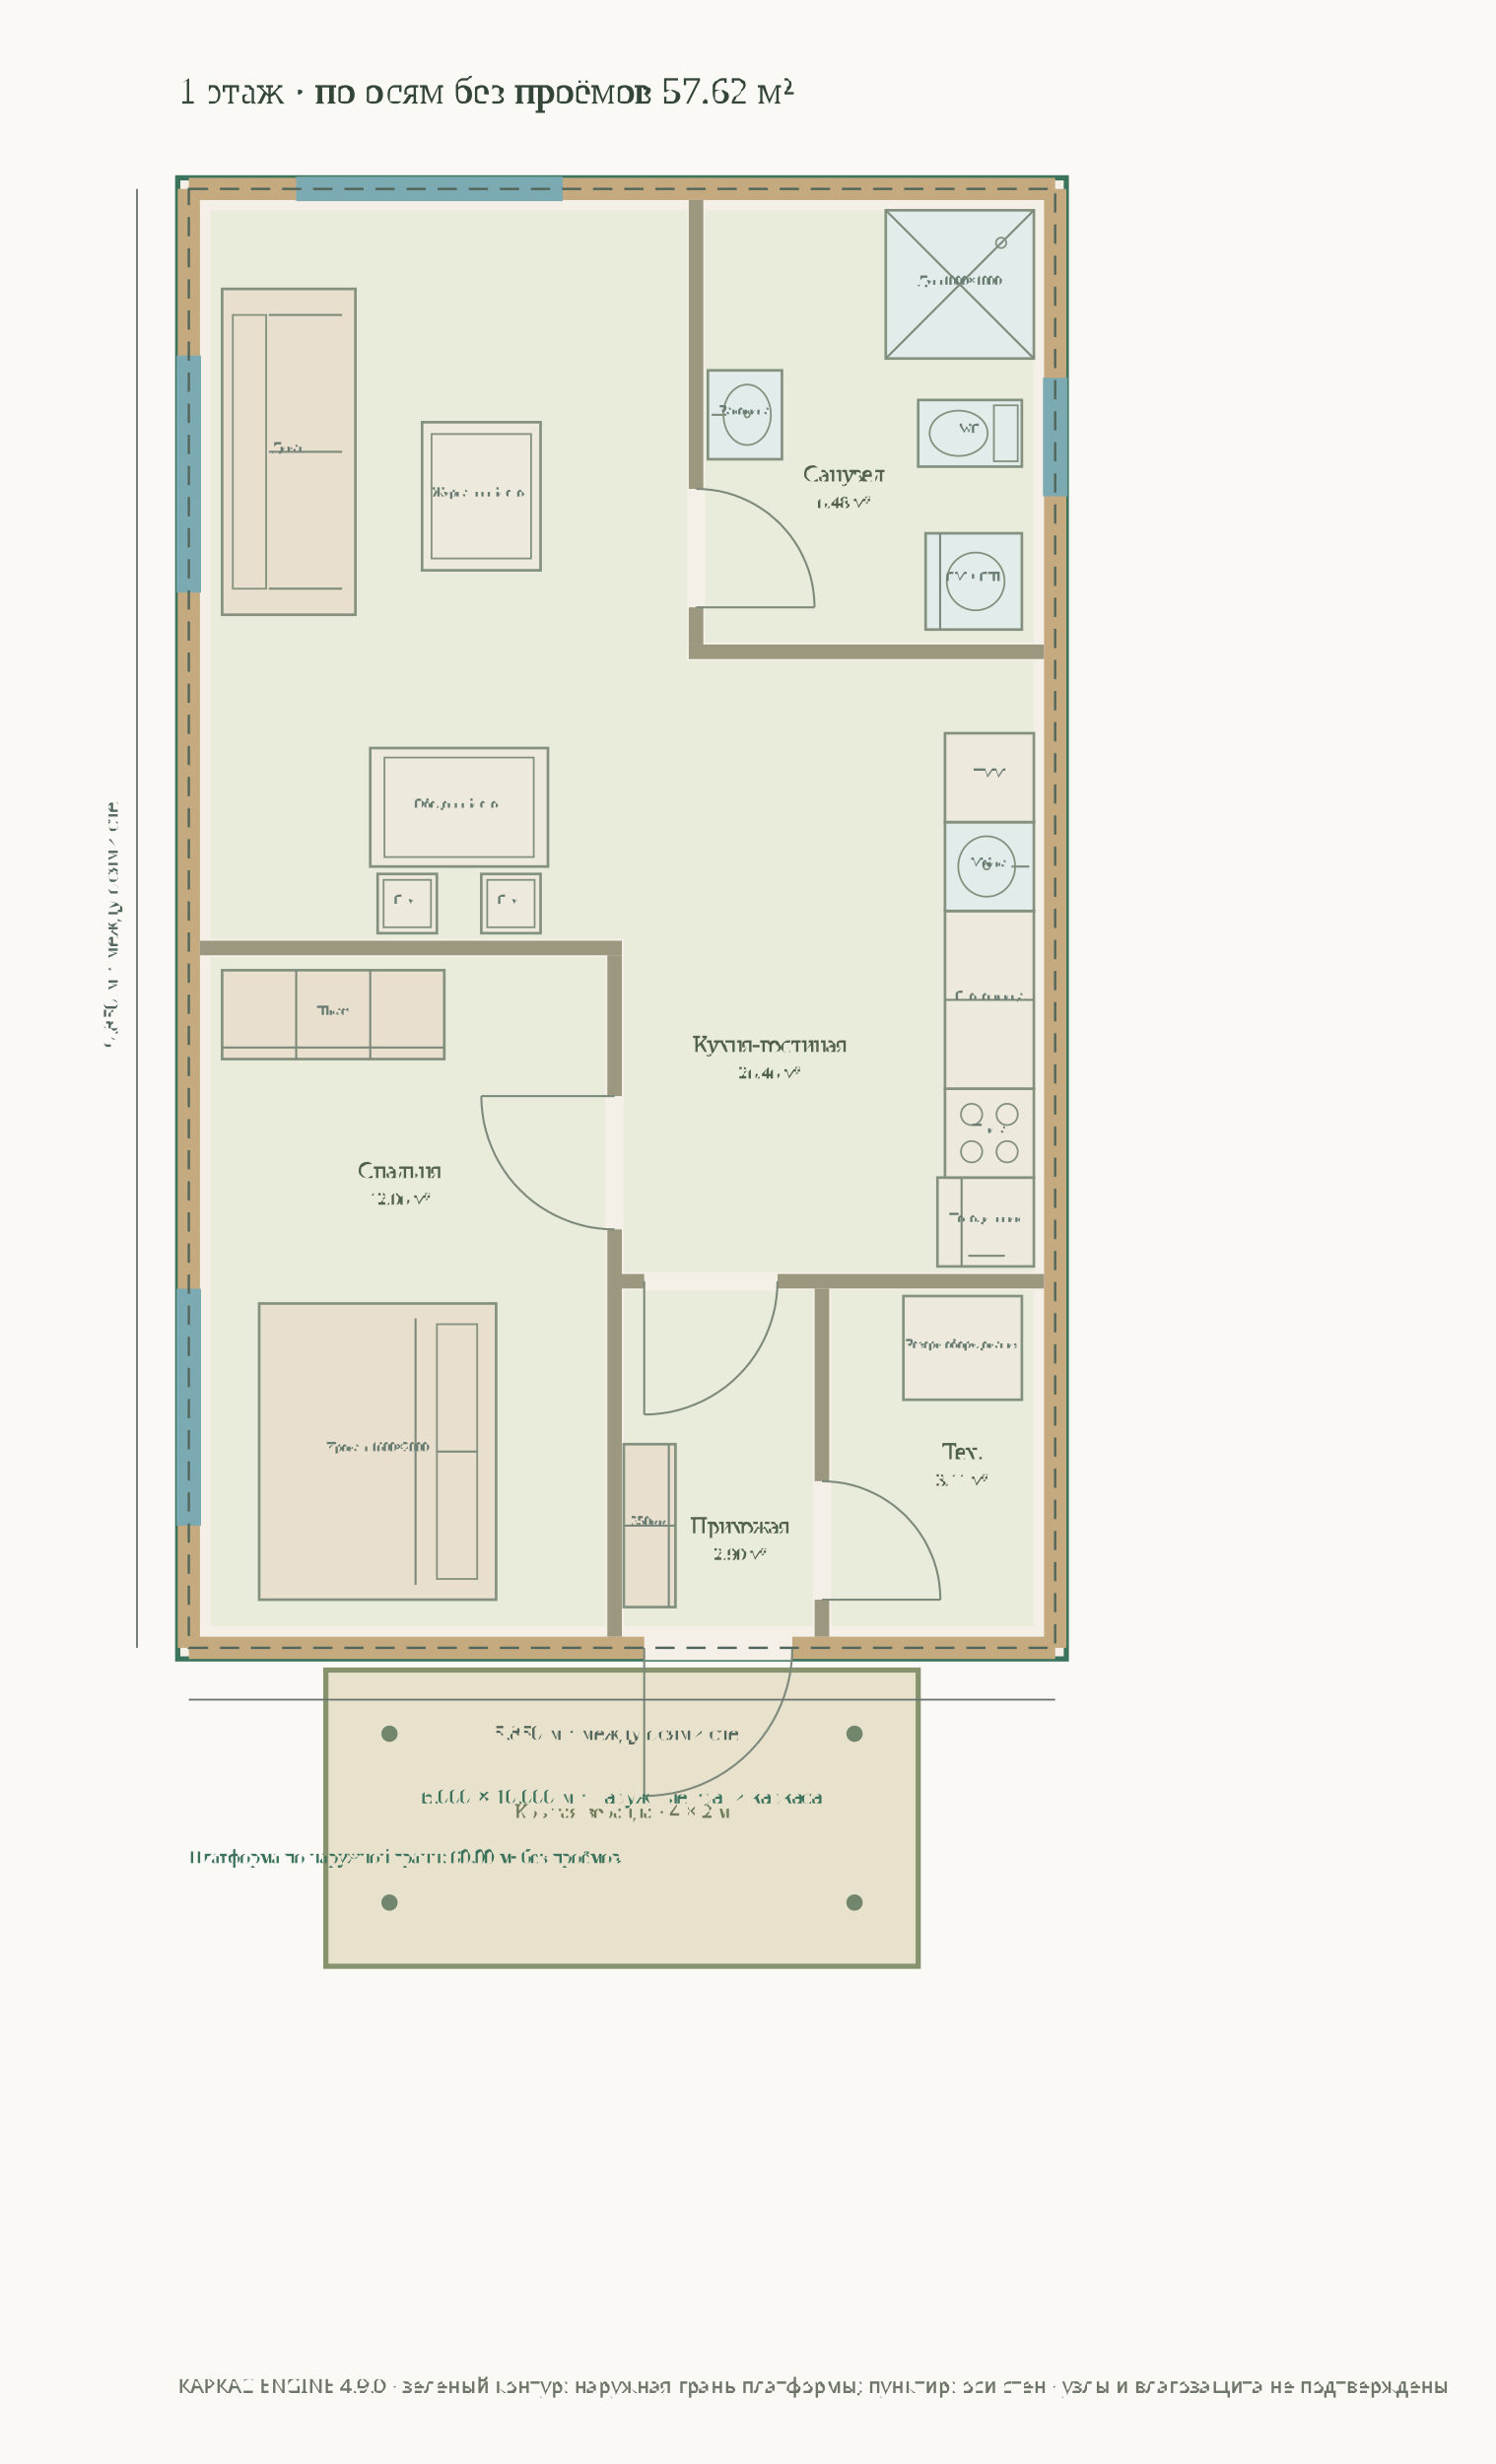
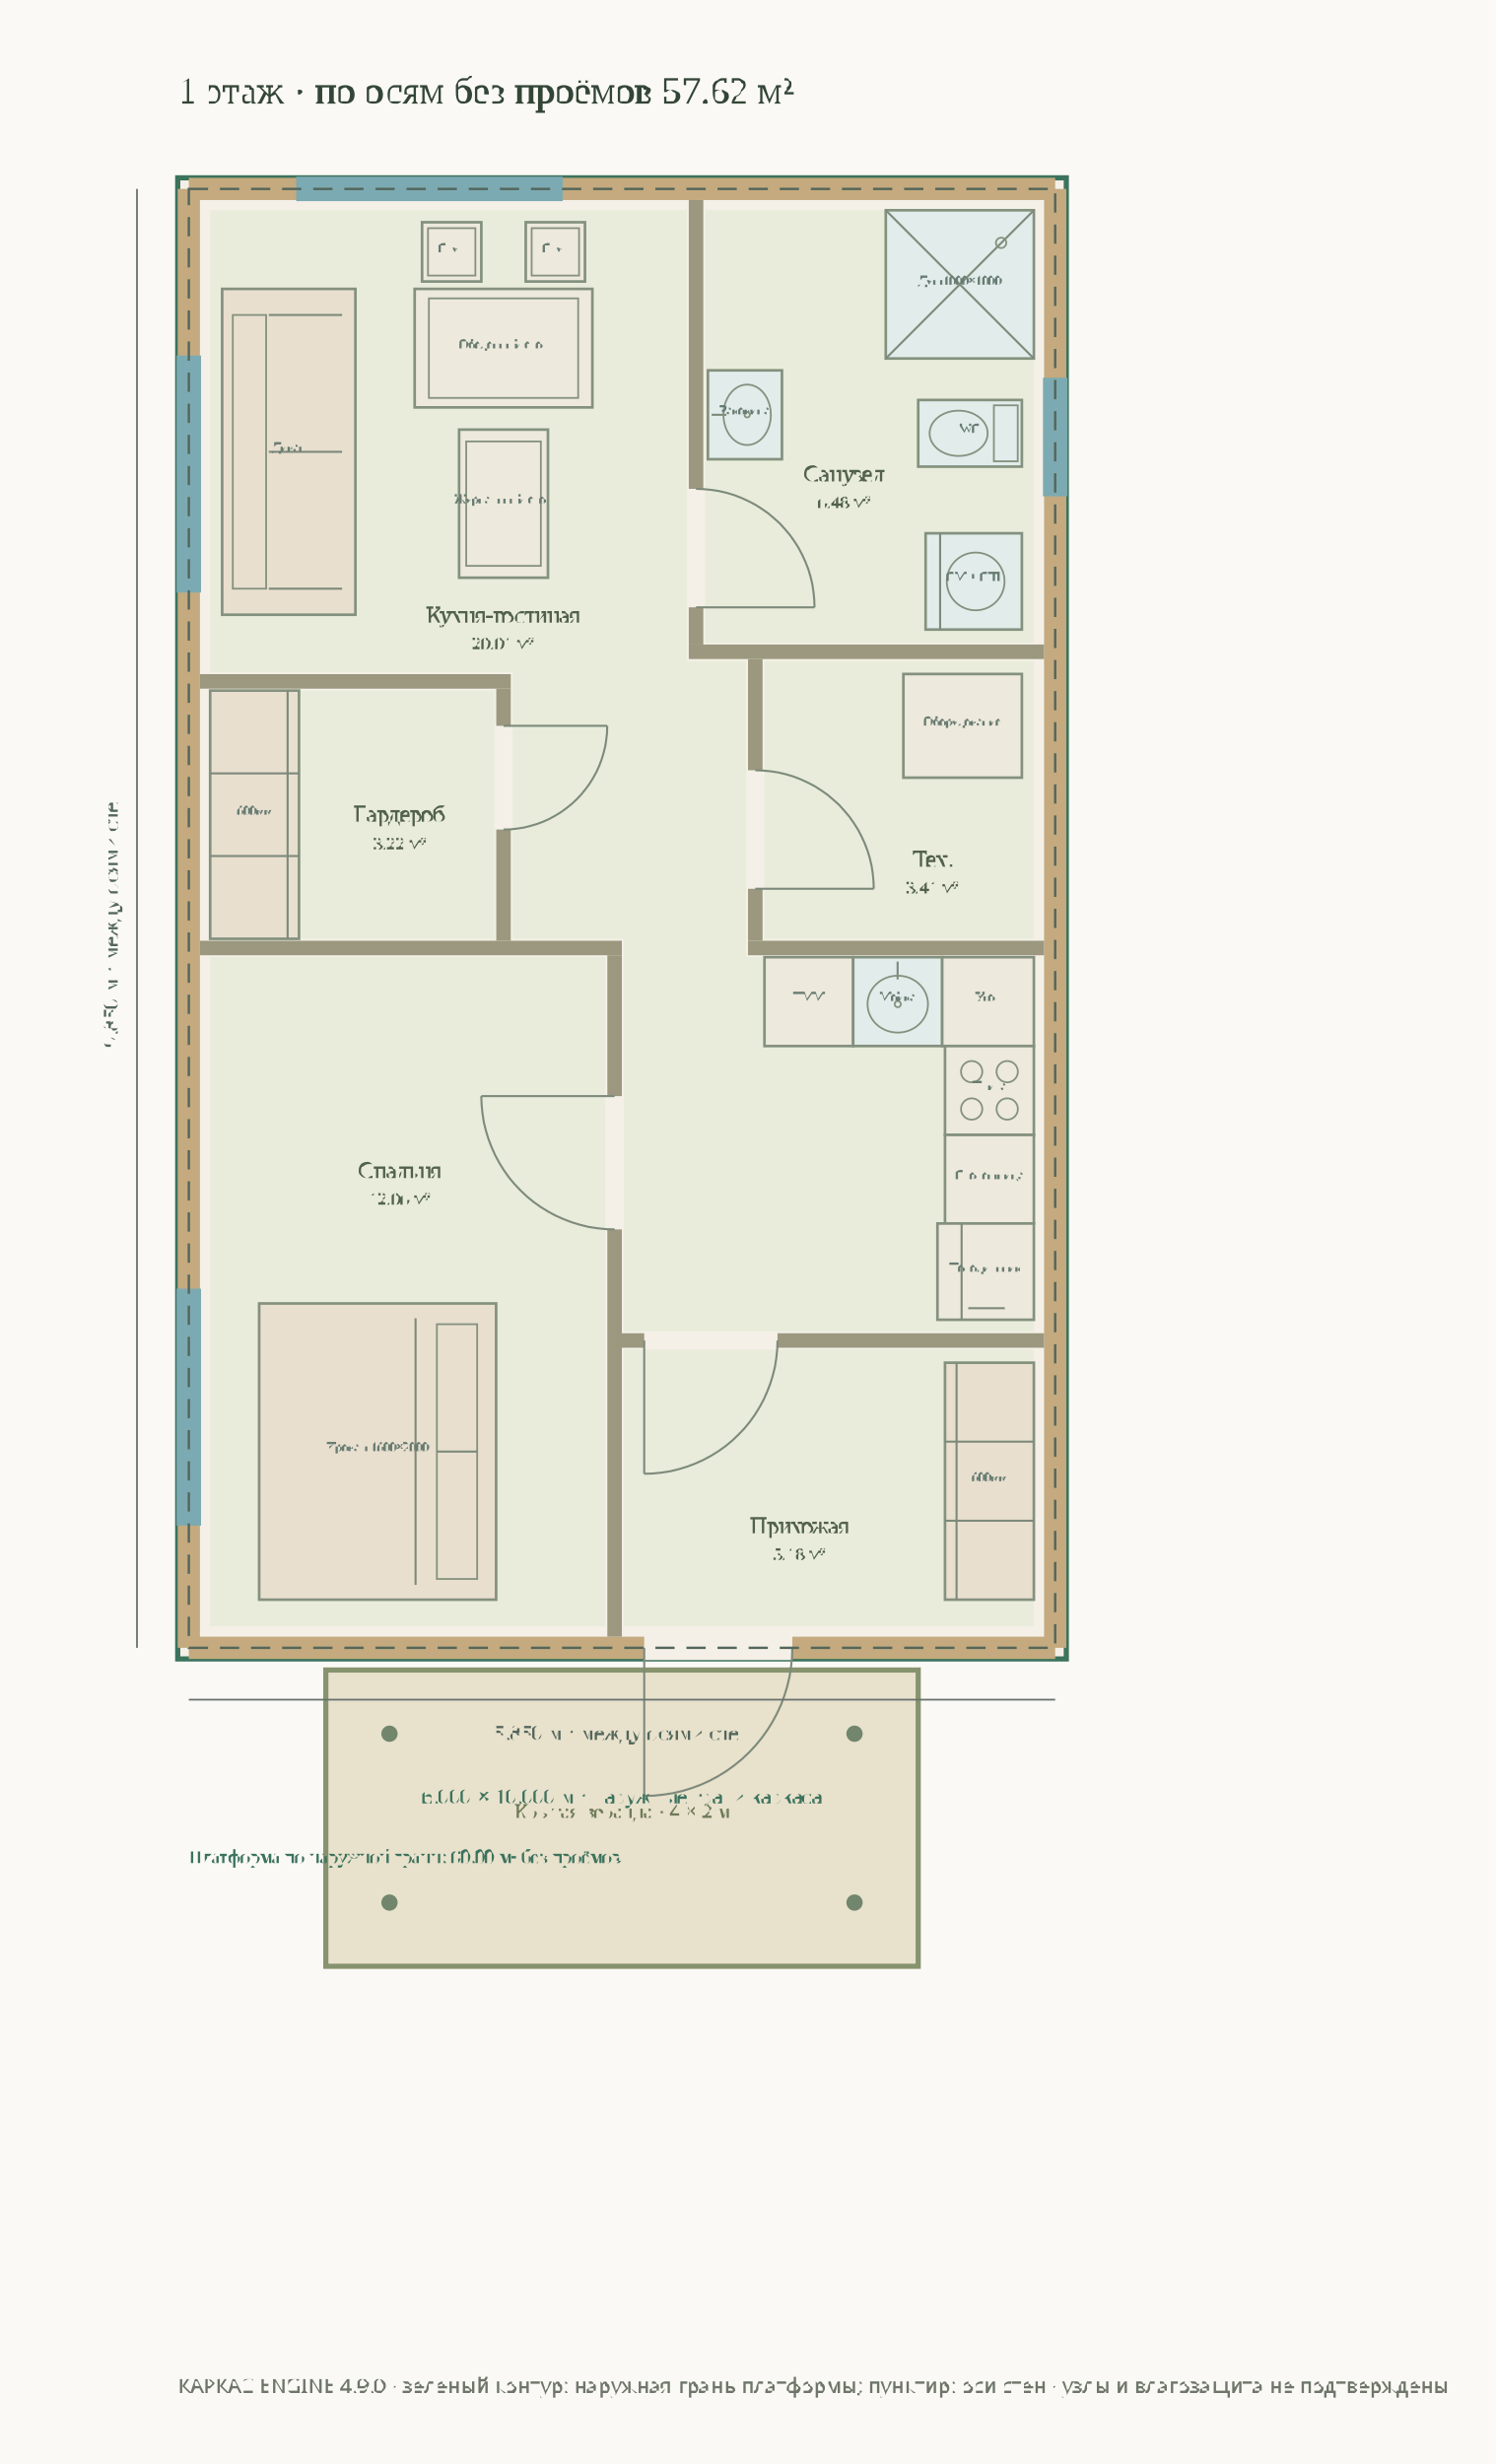
<svg xmlns="http://www.w3.org/2000/svg" viewBox="0 0 10.1 16.635" width="1400" height="2306">
  <rect width="100%" height="100%" fill="#faf9f5" />
  <g data-level="1">
    <text x="1.2" y="0.7" font-size="0.259" fill="#334536">1 этаж · по осям без проёмов 57.62 м²</text>
    <polygon data-reference="platform-outer-face" points="1.2,1.2 7.2,1.2 7.2,11.2 1.2,11.2" fill="#f4f0e7" stroke="#3c735d" stroke-width=".035" />
    <polygon data-annex-id="VERANDA" points="6.2,11.275 2.2,11.275 2.2,13.275 6.2,13.275" fill="#e8e1cc" stroke="#87936f" stroke-width=".035" />
    <text x="4.2" y="12.275" text-anchor="middle" font-size="0.138" fill="#6e7b58">Крытая веранда · 4 × 2 м</text>
    <circle cx="5.77" cy="11.705" r=".055" fill="#71866d" />
    <circle cx="5.77" cy="12.845" r=".055" fill="#71866d" />
    <circle cx="2.63" cy="11.705" r=".055" fill="#71866d" />
    <circle cx="2.63" cy="12.845" r=".055" fill="#71866d" />
-     <polygon points="4.212,6.338 1.419,6.338 1.419,1.419 4.638,1.419 4.638,4.462 6.981,4.462 6.981,8.588 4.212,8.588" fill="#dce7cd" fill-opacity=".45" />
-     <text x="5.2" y="7.1" text-anchor="middle" font-size="0.155" fill="#52614c">Кухня-гостиная<tspan x="5.2" dy="0.181" font-size="0.121">26.46 м²</tspan>
+     <polygon points="1.419,1.419 4.638,1.419 4.638,4.462 5.038,4.462 5.038,6.462 6.981,6.462 6.981,8.989 4.212,8.989 4.212,6.338 3.462,6.338 3.462,4.538 1.419,4.538" fill="#dce7cd" fill-opacity=".45" />
+     <text x="3.4" y="4.2" text-anchor="middle" font-size="0.155" fill="#52614c">Кухня-гостиная<tspan x="3.4" dy="0.181" font-size="0.121">20.01 м²</tspan>
    </text>
-     <polygon points="4.212,8.711 5.489,8.711 5.489,10.98 4.212,10.98" fill="#dce7cd" fill-opacity=".45" />
-     <text x="5" y="10.35" text-anchor="middle" font-size="0.155" fill="#52614c">Прихожая<tspan x="5" dy="0.181" font-size="0.121">2.90 м²</tspan>
+     <polygon points="4.212,9.111 6.981,9.111 6.981,10.98 4.212,10.98" fill="#dce7cd" fill-opacity=".45" />
+     <text x="5.4" y="10.35" text-anchor="middle" font-size="0.155" fill="#52614c">Прихожая<tspan x="5.4" dy="0.181" font-size="0.121">5.18 м²</tspan>
    </text>
-     <polygon points="5.612,8.711 6.981,8.711 6.981,10.98 5.612,10.98" fill="#dce7cd" fill-opacity=".45" />
-     <text x="6.5" y="9.85" text-anchor="middle" font-size="0.155" fill="#52614c">Тех.<tspan x="6.5" dy="0.181" font-size="0.121">3.11 м²</tspan>
+     <polygon points="5.162,4.462 6.981,4.462 6.981,6.338 5.162,6.338" fill="#dce7cd" fill-opacity=".45" />
+     <text x="6.3" y="5.85" text-anchor="middle" font-size="0.155" fill="#52614c">Тех.<tspan x="6.3" dy="0.181" font-size="0.121">3.41 м²</tspan>
    </text>
    <polygon points="4.761,1.419 6.981,1.419 6.981,4.338 4.761,4.338" fill="#dce7cd" fill-opacity=".45" />
    <text x="5.7" y="3.25" text-anchor="middle" font-size="0.155" fill="#52614c">Санузел<tspan x="5.7" dy="0.181" font-size="0.121">6.48 м²</tspan>
    </text>
    <polygon points="1.419,6.462 4.088,6.462 4.088,10.98 1.419,10.98" fill="#dce7cd" fill-opacity=".45" />
    <text x="2.7" y="7.95" text-anchor="middle" font-size="0.155" fill="#52614c">Спальня<tspan x="2.7" dy="0.181" font-size="0.121">12.06 м²</tspan>
    </text>
+     <polygon points="1.419,4.662 3.338,4.662 3.338,6.338 1.419,6.338" fill="#dce7cd" fill-opacity=".45" />
+     <text x="2.7" y="5.55" text-anchor="middle" font-size="0.155" fill="#52614c">Гардероб<tspan x="2.7" dy="0.181" font-size="0.121">3.22 м²</tspan>
+     </text>
    <line x1="1.275" y1="1.275" x2="7.125" y2="1.275" stroke="#c4aa7e" stroke-width="0.15" />
    <line x1="7.125" y1="1.275" x2="7.125" y2="11.125" stroke="#c4aa7e" stroke-width="0.15" />
    <line x1="7.125" y1="11.125" x2="1.275" y2="11.125" stroke="#c4aa7e" stroke-width="0.15" />
    <line x1="1.275" y1="11.125" x2="1.275" y2="1.275" stroke="#c4aa7e" stroke-width="0.15" />
    <line x1="4.15" y1="11.05" x2="4.15" y2="6.449" stroke="#9b987f" stroke-width="0.098" />
    <line x1="1.35" y1="6.4" x2="4.199" y2="6.4" stroke="#9b987f" stroke-width="0.098" />
-     <line x1="4.199" y1="8.65" x2="7.05" y2="8.65" stroke="#9b987f" stroke-width="0.098" />
-     <line x1="5.55" y1="11.05" x2="5.55" y2="8.699" stroke="#9b987f" stroke-width="0.098" />
    <line x1="4.7" y1="4.351" x2="4.7" y2="1.35" stroke="#9b987f" stroke-width="0.098" />
    <line x1="4.651" y1="4.4" x2="7.05" y2="4.4" stroke="#9b987f" stroke-width="0.098" />
+     <line x1="4.199" y1="9.05" x2="7.05" y2="9.05" stroke="#9b987f" stroke-width="0.098" />
+     <line x1="5.1" y1="4.449" x2="5.1" y2="6.351" stroke="#9b987f" stroke-width="0.098" />
+     <line x1="5.051" y1="6.4" x2="7.05" y2="6.4" stroke="#9b987f" stroke-width="0.098" />
+     <line x1="1.35" y1="4.6" x2="3.449" y2="4.6" stroke="#9b987f" stroke-width="0.098" />
+     <line x1="3.4" y1="4.649" x2="3.4" y2="6.351" stroke="#9b987f" stroke-width="0.098" />
    <line x1="5.35" y1="11.125" x2="4.35" y2="11.125" stroke="#f4f0e7" stroke-width="0.165" />
-     <line x1="4.35" y1="8.65" x2="5.25" y2="8.65" stroke="#f4f0e7" stroke-width="0.113" />
-     <line x1="5.55" y1="10.8" x2="5.55" y2="10" stroke="#f4f0e7" stroke-width="0.113" />
+     <line x1="4.35" y1="9.05" x2="5.25" y2="9.05" stroke="#f4f0e7" stroke-width="0.113" />
    <line x1="4.15" y1="8.3" x2="4.15" y2="7.4" stroke="#f4f0e7" stroke-width="0.113" />
    <line x1="4.7" y1="4.1" x2="4.7" y2="3.3" stroke="#f4f0e7" stroke-width="0.113" />
    <line x1="1.275" y1="10.3" x2="1.275" y2="8.7" stroke="#7caab2" stroke-width="0.165" />
    <line x1="1.275" y1="4" x2="1.275" y2="2.4" stroke="#7caab2" stroke-width="0.165" />
    <line x1="2" y1="1.275" x2="3.8" y2="1.275" stroke="#7caab2" stroke-width="0.165" />
    <line x1="7.125" y1="2.55" x2="7.125" y2="3.35" stroke="#7caab2" stroke-width="0.165" />
-     <g data-fixture-id="FRIDGE" data-fixture-kind="fridge">
-       <polygon points="6.33,7.95 6.981,7.95 6.981,8.55 6.33,8.55" fill="#ede9dc" stroke="#84917e" stroke-width=".018" />
-       <polyline points="6.493,8.55 6.493,7.95" fill="none" stroke="#7d8a7b" stroke-width=".014" />
-       <polyline points="6.538,8.478 6.785,8.478" fill="none" stroke="#7d8a7b" stroke-width=".014" />
-       <text x="6.655" y="8.25" text-anchor="middle" font-size="0.086" fill="#687c72">Холодильник</text>
+     <line x1="5.1" y1="5.2" x2="5.1" y2="6" stroke="#f4f0e7" stroke-width="0.113" />
+     <line x1="3.4" y1="4.9" x2="3.4" y2="5.6" stroke="#f4f0e7" stroke-width="0.113" />
+     <g data-fixture-id="DISHWASHER" data-fixture-kind="kitchenRun">
+       <polygon points="5.162,6.462 5.761,6.462 5.761,7.062 5.162,7.062" fill="#ede9dc" stroke="#84917e" stroke-width=".018" />
+       <text x="5.462" y="6.761" text-anchor="middle" font-size="0.086" fill="#687c72">ПММ</text>
+     </g>
+     <g data-fixture-id="SINK" data-fixture-kind="sink">
+       <polygon points="5.761,6.462 6.362,6.462 6.362,7.062 5.761,7.062" fill="#e1eceb" stroke="#84917e" stroke-width=".018" />
+       <polyline points="6.061,6.612 6.061,6.492" fill="none" stroke="#7d8a7b" stroke-width=".014" />
+       <ellipse cx="6.061" cy="6.78" rx="0.204" ry="0.192" transform="rotate(180 6.0615 6.7795)" fill="none" stroke="#84917e" stroke-width=".012" />
+       <ellipse cx="6.061" cy="6.78" rx="0.021" ry="0.021" transform="rotate(180 6.0615 6.7795)" fill="none" stroke="#84917e" stroke-width=".012" />
+       <text x="6.061" y="6.761" text-anchor="middle" font-size="0.086" fill="#687c72">Мойка</text>
+     </g>
+     <g data-fixture-id="PREP-CORNER" data-fixture-kind="kitchenCorner">
+       <polygon points="6.362,6.462 6.981,6.462 6.981,7.062 6.362,7.062" fill="#ede9dc" stroke="#84917e" stroke-width=".018" />
+       <text x="6.671" y="6.761" text-anchor="middle" font-size="0.086" fill="#687c72">Угол</text>
    </g>
    <g data-fixture-id="HOB" data-fixture-kind="hob">
-       <polygon points="6.381,7.35 6.981,7.35 6.981,7.95 6.381,7.95" fill="#ede9dc" stroke="#84917e" stroke-width=".018" />
-       <ellipse cx="6.561" cy="7.776" rx="0.072" ry="0.072" transform="rotate(-90 6.5605 7.776)" fill="none" stroke="#84917e" stroke-width=".012" />
-       <ellipse cx="6.801" cy="7.776" rx="0.072" ry="0.072" transform="rotate(-90 6.8005 7.776)" fill="none" stroke="#84917e" stroke-width=".012" />
-       <ellipse cx="6.561" cy="7.524" rx="0.072" ry="0.072" transform="rotate(-90 6.5605 7.524)" fill="none" stroke="#84917e" stroke-width=".012" />
-       <ellipse cx="6.801" cy="7.524" rx="0.072" ry="0.072" transform="rotate(-90 6.8005 7.524)" fill="none" stroke="#84917e" stroke-width=".012" />
-       <text x="6.681" y="7.65" text-anchor="middle" font-size="0.086" fill="#687c72">Плита</text>
+       <polygon points="6.381,7.062 6.981,7.062 6.981,7.662 6.381,7.662" fill="#ede9dc" stroke="#84917e" stroke-width=".018" />
+       <ellipse cx="6.561" cy="7.488" rx="0.072" ry="0.072" transform="rotate(-90 6.5605 7.4875)" fill="none" stroke="#84917e" stroke-width=".012" />
+       <ellipse cx="6.801" cy="7.488" rx="0.072" ry="0.072" transform="rotate(-90 6.8005 7.4875)" fill="none" stroke="#84917e" stroke-width=".012" />
+       <ellipse cx="6.561" cy="7.236" rx="0.072" ry="0.072" transform="rotate(-90 6.5605 7.2355)" fill="none" stroke="#84917e" stroke-width=".012" />
+       <ellipse cx="6.801" cy="7.236" rx="0.072" ry="0.072" transform="rotate(-90 6.8005 7.2355)" fill="none" stroke="#84917e" stroke-width=".012" />
+       <text x="6.681" y="7.362" text-anchor="middle" font-size="0.086" fill="#687c72">Плита</text>
    </g>
    <g data-fixture-id="PREP" data-fixture-kind="kitchenRun">
-       <polygon points="6.381,6.15 6.981,6.15 6.981,7.35 6.381,7.35" fill="#ede9dc" stroke="#84917e" stroke-width=".018" />
-       <polyline points="6.381,6.75 6.981,6.75" fill="none" stroke="#7d8a7b" stroke-width=".014" />
-       <text x="6.681" y="6.75" text-anchor="middle" font-size="0.086" fill="#687c72">Столешница</text>
+       <polygon points="6.381,7.662 6.981,7.662 6.981,8.26 6.381,8.26" fill="#ede9dc" stroke="#84917e" stroke-width=".018" />
+       <text x="6.681" y="7.961" text-anchor="middle" font-size="0.086" fill="#687c72">Столешница</text>
    </g>
-     <g data-fixture-id="SINK" data-fixture-kind="sink">
-       <polygon points="6.381,5.55 6.981,5.55 6.981,6.15 6.381,6.15" fill="#e1eceb" stroke="#84917e" stroke-width=".018" />
-       <polyline points="6.83,5.85 6.95,5.85" fill="none" stroke="#7d8a7b" stroke-width=".014" />
-       <ellipse cx="6.663" cy="5.85" rx="0.204" ry="0.192" transform="rotate(-90 6.6625 5.85)" fill="none" stroke="#84917e" stroke-width=".012" />
-       <ellipse cx="6.663" cy="5.85" rx="0.021" ry="0.021" transform="rotate(-90 6.6625 5.85)" fill="none" stroke="#84917e" stroke-width=".012" />
-       <text x="6.681" y="5.85" text-anchor="middle" font-size="0.086" fill="#687c72">Мойка</text>
-     </g>
-     <g data-fixture-id="DISHWASHER" data-fixture-kind="kitchenRun">
-       <polygon points="6.381,4.95 6.981,4.95 6.981,5.55 6.381,5.55" fill="#ede9dc" stroke="#84917e" stroke-width=".018" />
-       <text x="6.681" y="5.25" text-anchor="middle" font-size="0.086" fill="#687c72">ПММ</text>
+     <g data-fixture-id="FRIDGE" data-fixture-kind="fridge">
+       <polygon points="6.33,8.26 6.981,8.26 6.981,8.91 6.33,8.91" fill="#ede9dc" stroke="#84917e" stroke-width=".018" />
+       <polyline points="6.493,8.91 6.493,8.26" fill="none" stroke="#7d8a7b" stroke-width=".014" />
+       <polyline points="6.538,8.832 6.785,8.832" fill="none" stroke="#7d8a7b" stroke-width=".014" />
+       <text x="6.655" y="8.585" text-anchor="middle" font-size="0.086" fill="#687c72">Холодильник</text>
    </g>
    <g data-fixture-id="SOFA" data-fixture-kind="sofa">
      <polygon points="1.5,1.95 2.4,1.95 2.4,4.15 1.5,4.15" fill="#e8dfcf" stroke="#84917e" stroke-width=".018" />
      <polygon points="1.797,2.126 1.797,3.974 1.572,3.974 1.572,2.126" fill="none" stroke="#84917e" stroke-width=".012" />
      <polyline points="2.31,2.126 1.815,2.126" fill="none" stroke="#7d8a7b" stroke-width=".014" />
      <polyline points="2.31,3.974 1.815,3.974" fill="none" stroke="#7d8a7b" stroke-width=".014" />
      <polyline points="2.31,3.05 1.815,3.05" fill="none" stroke="#7d8a7b" stroke-width=".014" />
      <text x="1.95" y="3.05" text-anchor="middle" font-size="0.086" fill="#687c72">Диван</text>
    </g>
    <g data-fixture-id="COFFEE" data-fixture-kind="table">
-       <polygon points="2.85,2.85 3.65,2.85 3.65,3.85 2.85,3.85" fill="#ede9dc" stroke="#84917e" stroke-width=".018" />
-       <polygon points="2.914,2.93 3.586,2.93 3.586,3.77 2.914,3.77" fill="none" stroke="#84917e" stroke-width=".012" />
-       <text x="3.25" y="3.35" text-anchor="middle" font-size="0.086" fill="#687c72">Журнальный стол</text>
+       <polygon points="3.1,2.9 3.7,2.9 3.7,3.9 3.1,3.9" fill="#ede9dc" stroke="#84917e" stroke-width=".018" />
+       <polygon points="3.148,2.98 3.652,2.98 3.652,3.82 3.148,3.82" fill="none" stroke="#84917e" stroke-width=".012" />
+       <text x="3.4" y="3.4" text-anchor="middle" font-size="0.086" fill="#687c72">Журнальный стол</text>
    </g>
    <g data-fixture-id="DINING" data-fixture-kind="table">
-       <polygon points="2.5,5.05 3.7,5.05 3.7,5.85 2.5,5.85" fill="#ede9dc" stroke="#84917e" stroke-width=".018" />
-       <polygon points="2.596,5.114 3.604,5.114 3.604,5.786 2.596,5.786" fill="none" stroke="#84917e" stroke-width=".012" />
-       <text x="3.1" y="5.45" text-anchor="middle" font-size="0.086" fill="#687c72">Обеденный стол</text>
+       <polygon points="2.8,1.95 4,1.95 4,2.75 2.8,2.75" fill="#ede9dc" stroke="#84917e" stroke-width=".018" />
+       <polygon points="2.896,2.014 3.904,2.014 3.904,2.686 2.896,2.686" fill="none" stroke="#84917e" stroke-width=".012" />
+       <text x="3.4" y="2.35" text-anchor="middle" font-size="0.086" fill="#687c72">Обеденный стол</text>
    </g>
    <g data-fixture-id="CHAIR-1" data-fixture-kind="chair">
-       <polygon points="2.55,5.9 2.95,5.9 2.95,6.3 2.55,6.3" fill="#ede9dc" stroke="#84917e" stroke-width=".018" />
-       <polygon points="2.59,5.94 2.91,5.94 2.91,6.26 2.59,6.26" fill="none" stroke="#84917e" stroke-width=".012" />
-       <text x="2.75" y="6.1" text-anchor="middle" font-size="0.086" fill="#687c72">Стул</text>
+       <polygon points="2.85,1.5 3.25,1.5 3.25,1.9 2.85,1.9" fill="#ede9dc" stroke="#84917e" stroke-width=".018" />
+       <polygon points="2.89,1.54 3.21,1.54 3.21,1.86 2.89,1.86" fill="none" stroke="#84917e" stroke-width=".012" />
+       <text x="3.05" y="1.7" text-anchor="middle" font-size="0.086" fill="#687c72">Стул</text>
    </g>
    <g data-fixture-id="CHAIR-2" data-fixture-kind="chair">
-       <polygon points="3.25,5.9 3.65,5.9 3.65,6.3 3.25,6.3" fill="#ede9dc" stroke="#84917e" stroke-width=".018" />
-       <polygon points="3.29,5.94 3.61,5.94 3.61,6.26 3.29,6.26" fill="none" stroke="#84917e" stroke-width=".012" />
-       <text x="3.45" y="6.1" text-anchor="middle" font-size="0.086" fill="#687c72">Стул</text>
+       <polygon points="3.55,1.5 3.95,1.5 3.95,1.9 3.55,1.9" fill="#ede9dc" stroke="#84917e" stroke-width=".018" />
+       <polygon points="3.59,1.54 3.91,1.54 3.91,1.86 3.59,1.86" fill="none" stroke="#84917e" stroke-width=".012" />
+       <text x="3.75" y="1.7" text-anchor="middle" font-size="0.086" fill="#687c72">Стул</text>
    </g>
    <g data-fixture-id="ENTRY-CLOSET" data-fixture-kind="wardrobe">
-       <polygon points="4.212,9.75 4.561,9.75 4.561,10.85 4.212,10.85" fill="#e8dfcf" stroke="#84917e" stroke-width=".018" />
-       <polyline points="4.561,10.3 4.212,10.3" fill="none" stroke="#7d8a7b" stroke-width=".014" />
-       <polyline points="4.516,9.75 4.516,10.85" fill="none" stroke="#7d8a7b" stroke-width=".014" />
-       <text x="4.386" y="10.3" text-anchor="middle" font-size="0.086" fill="#687c72">350мм</text>
+       <polygon points="6.381,9.2 6.981,9.2 6.981,10.8 6.381,10.8" fill="#e8dfcf" stroke="#84917e" stroke-width=".018" />
+       <polyline points="6.381,10.267 6.981,10.267" fill="none" stroke="#7d8a7b" stroke-width=".014" />
+       <polyline points="6.381,9.733 6.981,9.733" fill="none" stroke="#7d8a7b" stroke-width=".014" />
+       <polyline points="6.459,10.8 6.459,9.2" fill="none" stroke="#7d8a7b" stroke-width=".014" />
+       <text x="6.681" y="10" text-anchor="middle" font-size="0.086" fill="#687c72">600мм</text>
    </g>
    <g data-fixture-id="TECH-RESERVE" data-fixture-kind="utilityEquipment">
-       <polygon points="6.1,8.75 6.9,8.75 6.9,9.45 6.1,9.45" fill="#ede9dc" stroke="#84917e" stroke-width=".018" />
-       <text x="6.5" y="9.1" text-anchor="middle" font-size="0.086" fill="#687c72">Резерв оборудования</text>
+       <polygon points="6.1,4.55 6.9,4.55 6.9,5.25 6.1,5.25" fill="#ede9dc" stroke="#84917e" stroke-width=".018" />
+       <text x="6.5" y="4.9" text-anchor="middle" font-size="0.086" fill="#687c72">Оборудование</text>
    </g>
    <g data-fixture-id="SHOWER" data-fixture-kind="shower">
      <polygon points="5.981,1.419 6.981,1.419 6.981,2.42 5.981,2.42" fill="#e1eceb" stroke="#84917e" stroke-width=".018" />
      <polyline points="5.981,2.42 6.981,1.419" fill="none" stroke="#7d8a7b" stroke-width=".014" />
      <polyline points="6.981,2.42 5.981,1.419" fill="none" stroke="#7d8a7b" stroke-width=".014" />
      <ellipse cx="6.761" cy="1.639" rx="0.035" ry="0.035" transform="rotate(-90 6.7605 1.6395)" fill="none" stroke="#84917e" stroke-width=".012" />
      <text x="6.481" y="1.919" text-anchor="middle" font-size="0.086" fill="#687c72">Душ1000×1000</text>
    </g>
    <g data-fixture-id="BASIN" data-fixture-kind="washbasin">
      <polygon points="4.78,2.5 5.28,2.5 5.28,3.1 4.78,3.1" fill="#e1eceb" stroke="#84917e" stroke-width=".018" />
      <polyline points="4.905,2.8 4.805,2.8" fill="none" stroke="#7d8a7b" stroke-width=".014" />
      <ellipse cx="5.045" cy="2.8" rx="0.204" ry="0.16" transform="rotate(90 5.045 2.8)" fill="none" stroke="#84917e" stroke-width=".012" />
      <ellipse cx="5.045" cy="2.8" rx="0.018" ry="0.018" transform="rotate(90 5.045 2.8)" fill="none" stroke="#84917e" stroke-width=".012" />
      <text x="5.03" y="2.8" text-anchor="middle" font-size="0.086" fill="#687c72">Раковина</text>
    </g>
    <g data-fixture-id="WC" data-fixture-kind="wc">
      <polygon points="6.2,2.7 6.9,2.7 6.9,3.15 6.2,3.15" fill="#e1eceb" stroke="#84917e" stroke-width=".018" />
      <polygon points="6.711,3.114 6.711,2.736 6.872,2.736 6.872,3.114" fill="none" stroke="#84917e" stroke-width=".012" />
      <ellipse cx="6.473" cy="2.925" rx="0.153" ry="0.196" transform="rotate(-90 6.473 2.925)" fill="none" stroke="#84917e" stroke-width=".012" />
      <text x="6.55" y="2.925" text-anchor="middle" font-size="0.086" fill="#687c72">WC</text>
    </g>
    <g data-fixture-id="WASHER" data-fixture-kind="washer">
      <polygon points="6.25,3.6 6.9,3.6 6.9,4.25 6.25,4.25" fill="#e1eceb" stroke="#84917e" stroke-width=".018" />
      <polyline points="6.348,4.25 6.348,3.6" fill="none" stroke="#7d8a7b" stroke-width=".014" />
      <ellipse cx="6.588" cy="3.925" rx="0.195" ry="0.195" transform="rotate(-90 6.588 3.925)" fill="none" stroke="#84917e" stroke-width=".012" />
      <text x="6.575" y="3.925" text-anchor="middle" font-size="0.086" fill="#687c72">СМ + СШ</text>
    </g>
    <g data-fixture-id="BED-160" data-fixture-kind="bed">
      <polygon points="1.75,8.8 3.35,8.8 3.35,10.8 1.75,10.8" fill="#e8dfcf" stroke="#84917e" stroke-width=".018" />
      <polygon points="3.222,8.94 3.222,10.66 2.95,10.66 2.95,8.94" fill="none" stroke="#84917e" stroke-width=".012" />
      <polyline points="2.806,8.9 2.806,10.7" fill="none" stroke="#7d8a7b" stroke-width=".014" />
      <polyline points="3.222,9.8 2.95,9.8" fill="none" stroke="#7d8a7b" stroke-width=".014" />
      <text x="2.55" y="9.8" text-anchor="middle" font-size="0.086" fill="#687c72">Кровать1600×2000</text>
    </g>
-     <g data-fixture-id="BED-CLOSET" data-fixture-kind="wardrobe">
-       <polygon points="1.5,6.55 3,6.55 3,7.15 1.5,7.15" fill="#e8dfcf" stroke="#84917e" stroke-width=".018" />
-       <polyline points="2.5,7.15 2.5,6.55" fill="none" stroke="#7d8a7b" stroke-width=".014" />
-       <polyline points="2,7.15 2,6.55" fill="none" stroke="#7d8a7b" stroke-width=".014" />
-       <polyline points="3,7.072 1.5,7.072" fill="none" stroke="#7d8a7b" stroke-width=".014" />
-       <text x="2.25" y="6.85" text-anchor="middle" font-size="0.086" fill="#687c72">Шкаф</text>
+     <g data-fixture-id="WARDROBE-STORAGE" data-fixture-kind="wardrobe">
+       <polygon points="1.419,4.662 2.019,4.662 2.019,6.338 1.419,6.338" fill="#e8dfcf" stroke="#84917e" stroke-width=".018" />
+       <polyline points="2.019,5.221 1.419,5.221" fill="none" stroke="#7d8a7b" stroke-width=".014" />
+       <polyline points="2.019,5.779 1.419,5.779" fill="none" stroke="#7d8a7b" stroke-width=".014" />
+       <polyline points="1.942,4.662 1.942,6.338" fill="none" stroke="#7d8a7b" stroke-width=".014" />
+       <text x="1.72" y="5.5" text-anchor="middle" font-size="0.086" fill="#687c72">600мм</text>
    </g>
    <g data-door-swing="D-ENTRY">
      <polyline points="5.35,11.125 5.348,11.19 5.341,11.256 5.331,11.32 5.316,11.384 5.297,11.446 5.274,11.508 5.247,11.567 5.216,11.625 5.181,11.681 5.143,11.734 5.102,11.784 5.057,11.832 5.009,11.877 4.959,11.918 4.906,11.956 4.85,11.991 4.792,12.022 4.733,12.049 4.671,12.072 4.609,12.091 4.545,12.106 4.481,12.116 4.415,12.123 4.35,12.125" fill="none" stroke="#7d8a7b" stroke-width=".014" />
      <polyline points="4.35,11.125 4.35,12.125" fill="none" stroke="#7d8a7b" stroke-width=".014" />
    </g>
    <g data-door-swing="D-THERMAL">
-       <polyline points="5.25,8.65 5.248,8.709 5.242,8.767 5.233,8.826 5.219,8.883 5.202,8.939 5.181,8.994 5.157,9.048 5.129,9.1 5.098,9.15 5.064,9.198 5.027,9.243 4.986,9.286 4.943,9.327 4.898,9.364 4.85,9.398 4.8,9.429 4.748,9.457 4.694,9.481 4.639,9.502 4.583,9.519 4.526,9.533 4.467,9.542 4.409,9.548 4.35,9.55" fill="none" stroke="#7d8a7b" stroke-width=".014" />
-       <polyline points="4.35,8.65 4.35,9.55" fill="none" stroke="#7d8a7b" stroke-width=".014" />
+       <polyline points="5.25,9.05 5.248,9.109 5.242,9.167 5.233,9.226 5.219,9.283 5.202,9.339 5.181,9.394 5.157,9.448 5.129,9.5 5.098,9.55 5.064,9.598 5.027,9.643 4.986,9.686 4.943,9.727 4.898,9.764 4.85,9.798 4.8,9.829 4.748,9.857 4.694,9.881 4.639,9.902 4.583,9.919 4.526,9.933 4.467,9.942 4.409,9.948 4.35,9.95" fill="none" stroke="#7d8a7b" stroke-width=".014" />
+       <polyline points="4.35,9.05 4.35,9.95" fill="none" stroke="#7d8a7b" stroke-width=".014" />
    </g>
    <g data-door-swing="D-TECH">
-       <polyline points="5.55,10 5.602,10.002 5.654,10.007 5.706,10.015 5.757,10.027 5.807,10.042 5.856,10.061 5.904,10.083 5.95,10.107 5.994,10.135 6.037,10.165 6.077,10.199 6.116,10.234 6.151,10.273 6.185,10.313 6.215,10.356 6.243,10.4 6.267,10.446 6.289,10.494 6.308,10.543 6.323,10.593 6.335,10.644 6.343,10.696 6.348,10.748 6.35,10.8" fill="none" stroke="#7d8a7b" stroke-width=".014" />
-       <polyline points="5.55,10.8 6.35,10.8" fill="none" stroke="#7d8a7b" stroke-width=".014" />
+       <polyline points="5.1,5.2 5.152,5.202 5.204,5.207 5.256,5.215 5.307,5.227 5.357,5.242 5.406,5.261 5.454,5.283 5.5,5.307 5.544,5.335 5.587,5.365 5.627,5.399 5.666,5.434 5.701,5.473 5.735,5.513 5.765,5.556 5.793,5.6 5.817,5.646 5.839,5.694 5.858,5.743 5.873,5.793 5.885,5.844 5.893,5.896 5.898,5.948 5.9,6" fill="none" stroke="#7d8a7b" stroke-width=".014" />
+       <polyline points="5.1,6 5.9,6" fill="none" stroke="#7d8a7b" stroke-width=".014" />
    </g>
    <g data-door-swing="D-BATH">
      <polyline points="4.7,3.3 4.752,3.302 4.804,3.307 4.856,3.315 4.907,3.327 4.957,3.342 5.006,3.361 5.054,3.383 5.1,3.407 5.144,3.435 5.187,3.465 5.227,3.499 5.266,3.534 5.301,3.573 5.335,3.613 5.365,3.656 5.393,3.7 5.417,3.746 5.439,3.794 5.458,3.843 5.473,3.893 5.485,3.944 5.493,3.996 5.498,4.048 5.5,4.1" fill="none" stroke="#7d8a7b" stroke-width=".014" />
      <polyline points="4.7,4.1 5.5,4.1" fill="none" stroke="#7d8a7b" stroke-width=".014" />
    </g>
    <g data-door-swing="D-BED">
      <polyline points="4.15,8.3 4.091,8.298 4.033,8.292 3.974,8.283 3.917,8.269 3.861,8.252 3.806,8.231 3.752,8.207 3.7,8.179 3.65,8.148 3.602,8.114 3.557,8.077 3.514,8.036 3.473,7.993 3.436,7.948 3.402,7.9 3.371,7.85 3.343,7.798 3.319,7.744 3.298,7.689 3.281,7.633 3.267,7.576 3.258,7.517 3.252,7.459 3.25,7.4" fill="none" stroke="#7d8a7b" stroke-width=".014" />
      <polyline points="4.15,7.4 3.25,7.4" fill="none" stroke="#7d8a7b" stroke-width=".014" />
+     </g>
+     <g data-door-swing="D-WARDROBE">
+       <polyline points="3.4,5.6 3.446,5.599 3.491,5.594 3.537,5.587 3.581,5.576 3.625,5.563 3.668,5.547 3.71,5.528 3.75,5.506 3.789,5.482 3.826,5.455 3.862,5.426 3.895,5.395 3.926,5.362 3.955,5.326 3.982,5.289 4.006,5.25 4.028,5.21 4.047,5.168 4.063,5.125 4.076,5.081 4.087,5.037 4.094,4.991 4.099,4.946 4.1,4.9" fill="none" stroke="#7d8a7b" stroke-width=".014" />
+       <polyline points="3.4,4.9 4.1,4.9" fill="none" stroke="#7d8a7b" stroke-width=".014" />
    </g>
    <polygon data-reference="wall-axes" points="1.275,1.275 7.125,1.275 7.125,11.125 1.275,11.125" fill="none" stroke="#53665b" stroke-width=".016" stroke-dasharray=".13 .08" />
    <line x1="1.275" y1="11.475" x2="7.125" y2="11.475" stroke="#68736e" stroke-width=".012" />
    <text x="4.2" y="11.745" text-anchor="middle" font-size="0.147" fill="#53665b">5.850 м · между осями стен</text>
    <line x1="0.925" y1="1.275" x2="0.925" y2="11.125" stroke="#68736e" stroke-width=".012" />
    <text transform="translate(0.795 6.2) rotate(-90)" text-anchor="middle" font-size="0.147" fill="#53665b">9.850 м · между осями стен</text>
    <text x="1.275" y="12.575" font-size="0.129" fill="#3c735d">Платформа по наружной грани: 60.00 м² без проёмов</text>
    <text x="4.2" y="12.175" text-anchor="middle" font-size="0.147" fill="#3c735d">6.000 × 10.000 м · наружные грани каркаса</text>
  </g>
  <text x="1.2" y="16.155" font-family="sans-serif" font-size="0.138" fill="#6e7569">КАРКАС ENGINE 4.9.0 · зелёный контур: наружная грань платформы; пунктир: оси стен · узлы и влагозащита не подтверждены</text>
</svg>
